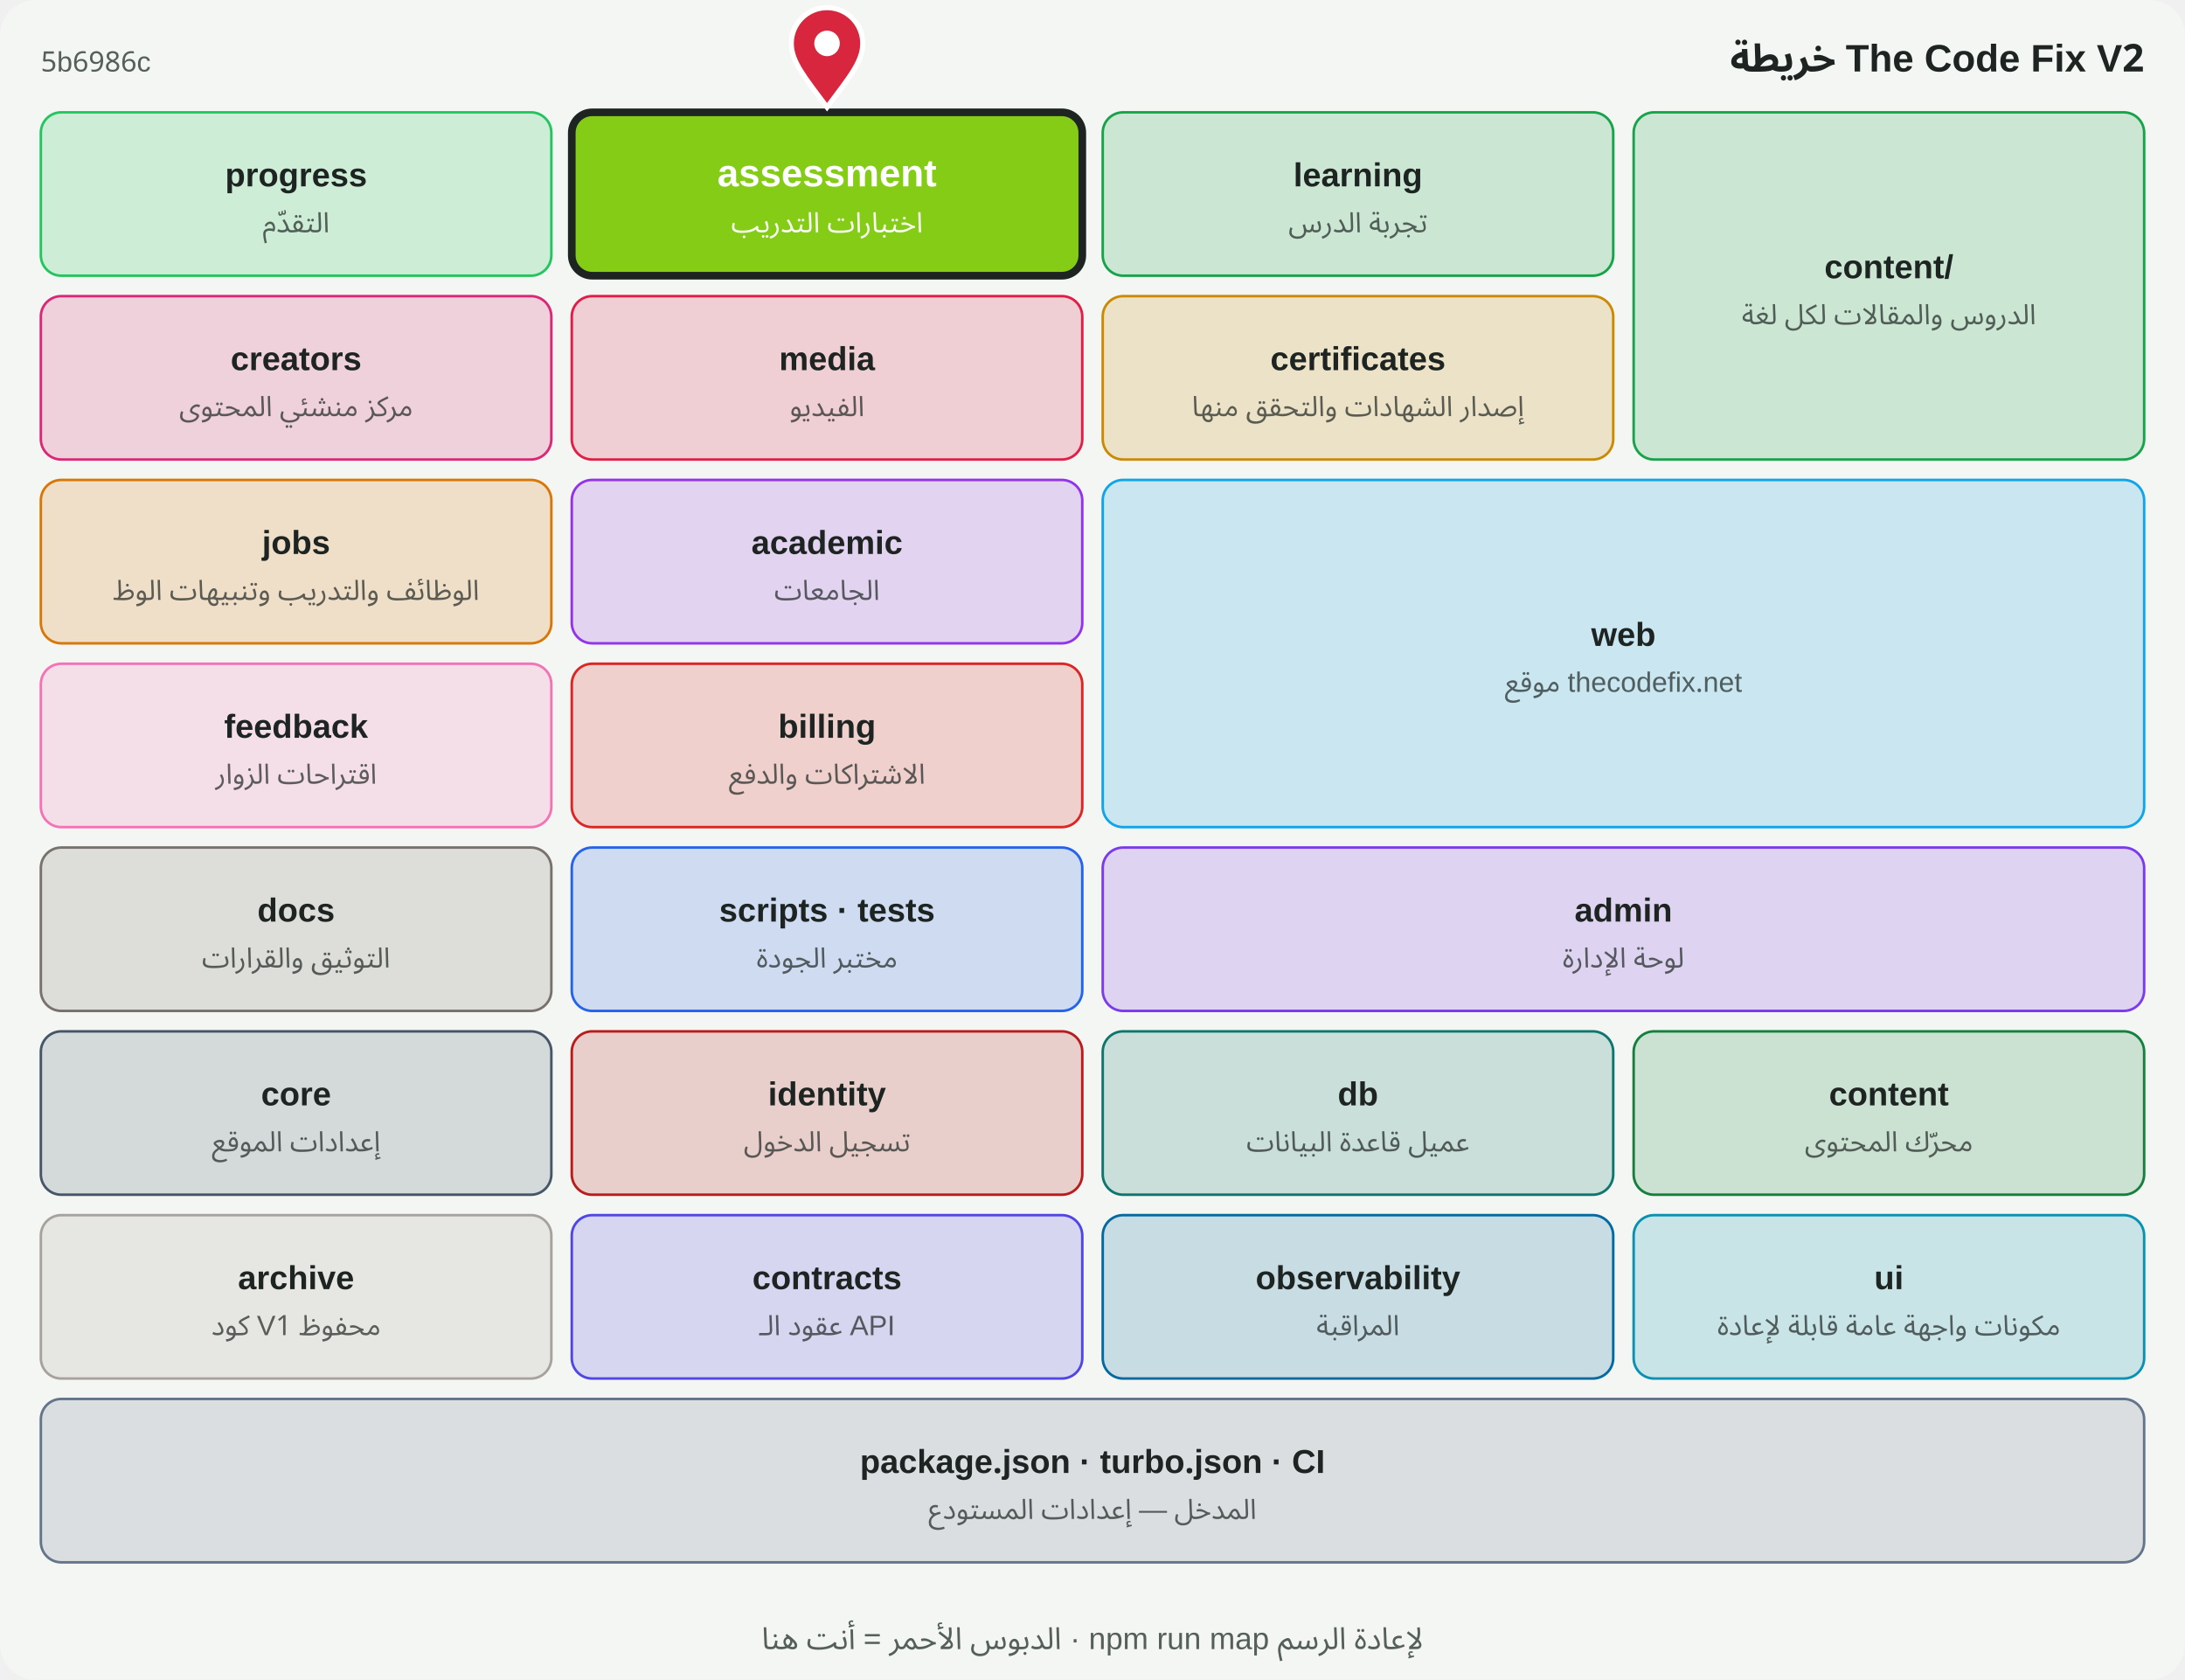
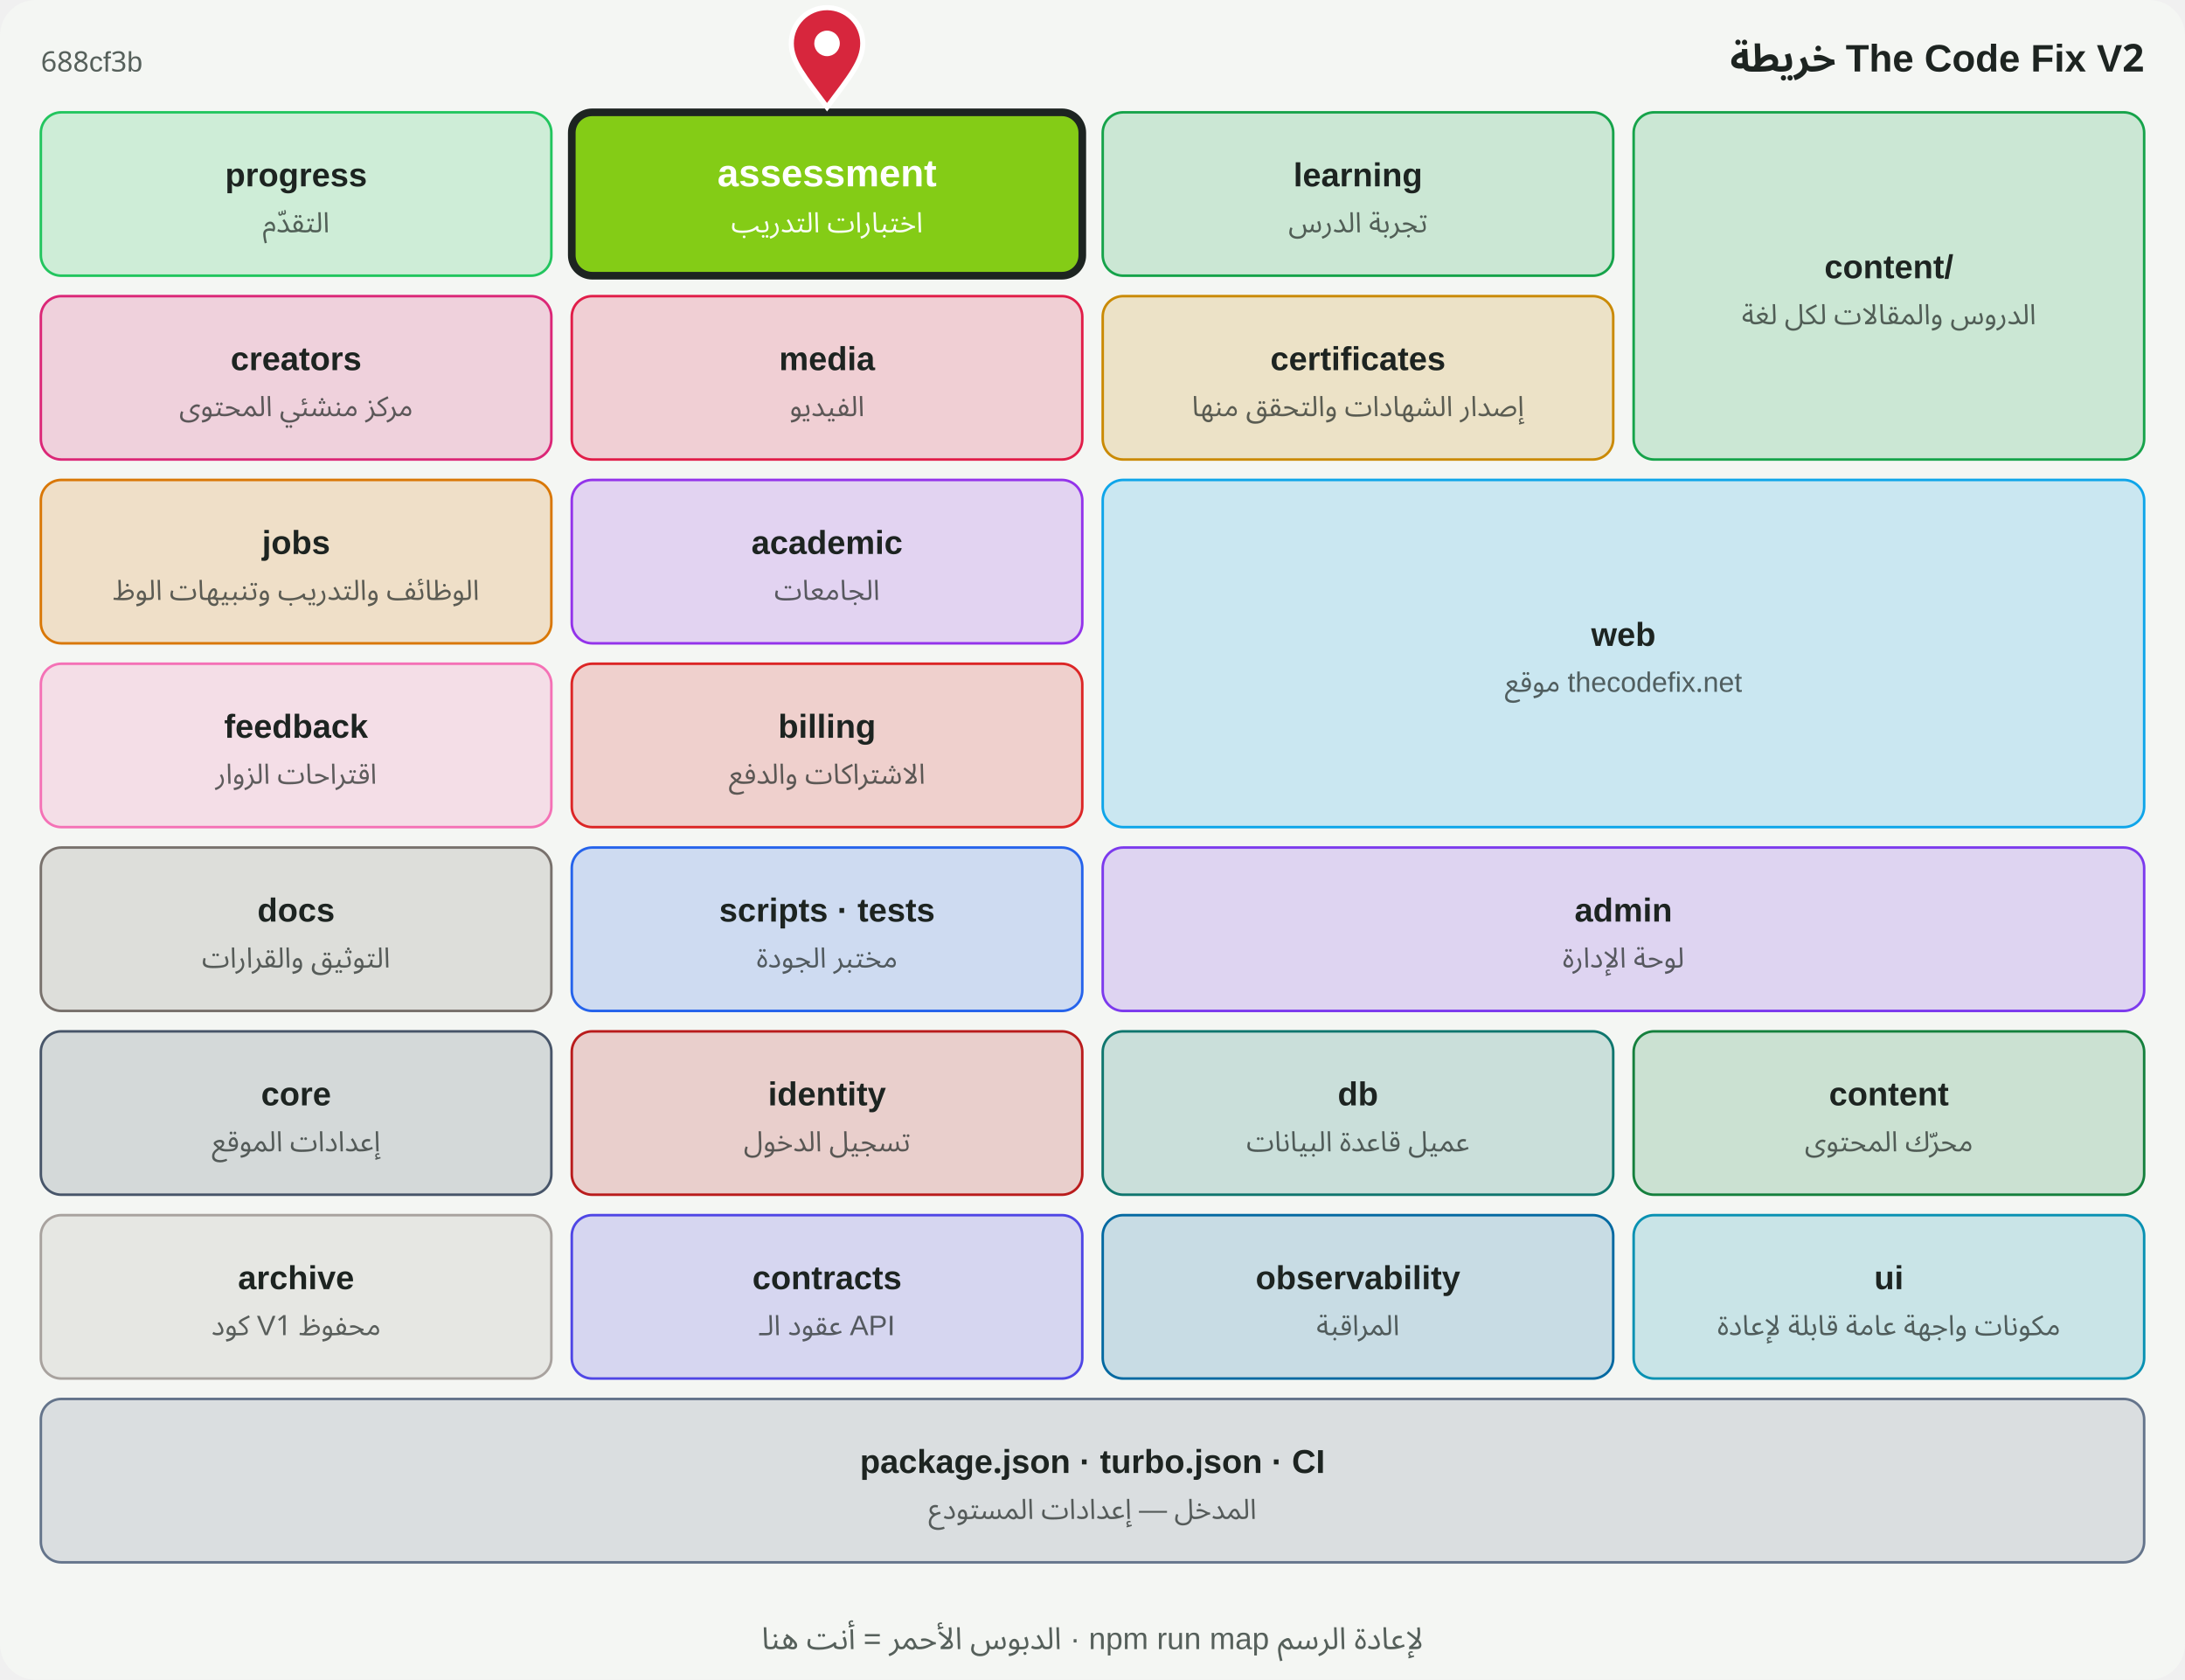
<svg xmlns="http://www.w3.org/2000/svg" viewBox="0 0 856 658" width="856" height="658" font-family="'Segoe UI', Tahoma, 'Noto Sans Arabic', Arial, sans-serif" role="img" aria-label="خريطة مشروع The Code Fix — اختبارات التدريب (@tcf/assessment)">
  <rect width="856" height="658" rx="14" fill="#f4f6f3" />
  <text x="840" y="28" text-anchor="end" font-size="15" font-weight="700" fill="#1d2421">خريطة The Code Fix V2</text>
-   <text x="16" y="28" font-size="11" fill="#56605b">5b6986c</text>
+   <text x="16" y="28" font-size="11" fill="#56605b">688cf3b</text>
  <g>
    <rect x="640" y="44" width="200" height="136" rx="8" fill="#16a34a" fill-opacity="0.18" stroke="#16a34a" stroke-width="1" />
    <text x="740" y="109" text-anchor="middle" font-size="13" font-weight="600" fill="#1d2421">content/</text>
    <text x="740" y="127" text-anchor="middle" font-size="11" fill="#1d2421" fill-opacity="0.7">الدروس والمقالات لكل لغة</text>
  </g>
  <g>
    <rect x="432" y="44" width="200" height="64" rx="8" fill="#16a34a" fill-opacity="0.18" stroke="#16a34a" stroke-width="1" />
    <text x="532" y="73" text-anchor="middle" font-size="13" font-weight="600" fill="#1d2421">learning</text>
    <text x="532" y="91" text-anchor="middle" font-size="11" fill="#1d2421" fill-opacity="0.7">تجربة الدرس</text>
  </g>
  <g>
    <rect x="224" y="44" width="200" height="64" rx="8" fill="#84cc16" fill-opacity="1" stroke="#1d2421" stroke-width="3" />
    <text x="324" y="73" text-anchor="middle" font-size="15" font-weight="700" fill="#ffffff">assessment</text>
    <text x="324" y="91" text-anchor="middle" font-size="11" fill="#ffffff" fill-opacity="0.95">اختبارات التدريب</text>
  </g>
  <path d="M324 42 c-9 -12 -14 -18 -14 -25 a14 14 0 0 1 28 0 c0 7 -5 13 -14 25z" fill="#d7263d" stroke="#fff" stroke-width="2" />
  <circle cx="324" cy="17" r="5" fill="#fff" />
  <g>
    <rect x="16" y="44" width="200" height="64" rx="8" fill="#22c55e" fill-opacity="0.18" stroke="#22c55e" stroke-width="1" />
    <text x="116" y="73" text-anchor="middle" font-size="13" font-weight="600" fill="#1d2421">progress</text>
    <text x="116" y="91" text-anchor="middle" font-size="11" fill="#1d2421" fill-opacity="0.7">التقدّم</text>
  </g>
  <g>
    <rect x="432" y="116" width="200" height="64" rx="8" fill="#ca8a04" fill-opacity="0.18" stroke="#ca8a04" stroke-width="1" />
    <text x="532" y="145" text-anchor="middle" font-size="13" font-weight="600" fill="#1d2421">certificates</text>
    <text x="532" y="163" text-anchor="middle" font-size="11" fill="#1d2421" fill-opacity="0.7">إصدار الشهادات والتحقق منها</text>
  </g>
  <g>
    <rect x="224" y="116" width="200" height="64" rx="8" fill="#e11d48" fill-opacity="0.18" stroke="#e11d48" stroke-width="1" />
    <text x="324" y="145" text-anchor="middle" font-size="13" font-weight="600" fill="#1d2421">media</text>
    <text x="324" y="163" text-anchor="middle" font-size="11" fill="#1d2421" fill-opacity="0.7">الفيديو</text>
  </g>
  <g>
    <rect x="16" y="116" width="200" height="64" rx="8" fill="#db2777" fill-opacity="0.18" stroke="#db2777" stroke-width="1" />
    <text x="116" y="145" text-anchor="middle" font-size="13" font-weight="600" fill="#1d2421">creators</text>
    <text x="116" y="163" text-anchor="middle" font-size="11" fill="#1d2421" fill-opacity="0.7">مركز منشئي المحتوى</text>
  </g>
  <g>
    <rect x="432" y="188" width="408" height="136" rx="8" fill="#0ea5e9" fill-opacity="0.18" stroke="#0ea5e9" stroke-width="1" />
    <text x="636" y="253" text-anchor="middle" font-size="13" font-weight="600" fill="#1d2421">web</text>
    <text x="636" y="271" text-anchor="middle" font-size="11" fill="#1d2421" fill-opacity="0.7">موقع thecodefix.net</text>
  </g>
  <g>
    <rect x="224" y="188" width="200" height="64" rx="8" fill="#9333ea" fill-opacity="0.18" stroke="#9333ea" stroke-width="1" />
    <text x="324" y="217" text-anchor="middle" font-size="13" font-weight="600" fill="#1d2421">academic</text>
    <text x="324" y="235" text-anchor="middle" font-size="11" fill="#1d2421" fill-opacity="0.7">الجامعات</text>
  </g>
  <g>
    <rect x="16" y="188" width="200" height="64" rx="8" fill="#d97706" fill-opacity="0.18" stroke="#d97706" stroke-width="1" />
    <text x="116" y="217" text-anchor="middle" font-size="13" font-weight="600" fill="#1d2421">jobs</text>
    <text x="116" y="235" text-anchor="middle" font-size="11" fill="#1d2421" fill-opacity="0.7">الوظائف والتدريب وتنبيهات الوظ</text>
  </g>
  <g>
    <rect x="224" y="260" width="200" height="64" rx="8" fill="#dc2626" fill-opacity="0.18" stroke="#dc2626" stroke-width="1" />
    <text x="324" y="289" text-anchor="middle" font-size="13" font-weight="600" fill="#1d2421">billing</text>
    <text x="324" y="307" text-anchor="middle" font-size="11" fill="#1d2421" fill-opacity="0.7">الاشتراكات والدفع</text>
  </g>
  <g>
    <rect x="16" y="260" width="200" height="64" rx="8" fill="#f472b6" fill-opacity="0.18" stroke="#f472b6" stroke-width="1" />
    <text x="116" y="289" text-anchor="middle" font-size="13" font-weight="600" fill="#1d2421">feedback</text>
    <text x="116" y="307" text-anchor="middle" font-size="11" fill="#1d2421" fill-opacity="0.7">اقتراحات الزوار</text>
  </g>
  <g>
    <rect x="432" y="332" width="408" height="64" rx="8" fill="#7c3aed" fill-opacity="0.18" stroke="#7c3aed" stroke-width="1" />
    <text x="636" y="361" text-anchor="middle" font-size="13" font-weight="600" fill="#1d2421">admin</text>
    <text x="636" y="379" text-anchor="middle" font-size="11" fill="#1d2421" fill-opacity="0.7">لوحة الإدارة</text>
  </g>
  <g>
    <rect x="224" y="332" width="200" height="64" rx="8" fill="#2563eb" fill-opacity="0.18" stroke="#2563eb" stroke-width="1" />
    <text x="324" y="361" text-anchor="middle" font-size="13" font-weight="600" fill="#1d2421">scripts · tests</text>
    <text x="324" y="379" text-anchor="middle" font-size="11" fill="#1d2421" fill-opacity="0.7">مختبر الجودة</text>
  </g>
  <g>
    <rect x="16" y="332" width="200" height="64" rx="8" fill="#78716c" fill-opacity="0.18" stroke="#78716c" stroke-width="1" />
    <text x="116" y="361" text-anchor="middle" font-size="13" font-weight="600" fill="#1d2421">docs</text>
    <text x="116" y="379" text-anchor="middle" font-size="11" fill="#1d2421" fill-opacity="0.7">التوثيق والقرارات</text>
  </g>
  <g>
    <rect x="640" y="404" width="200" height="64" rx="8" fill="#15803d" fill-opacity="0.18" stroke="#15803d" stroke-width="1" />
    <text x="740" y="433" text-anchor="middle" font-size="13" font-weight="600" fill="#1d2421">content</text>
    <text x="740" y="451" text-anchor="middle" font-size="11" fill="#1d2421" fill-opacity="0.7">محرّك المحتوى</text>
  </g>
  <g>
    <rect x="432" y="404" width="200" height="64" rx="8" fill="#0f766e" fill-opacity="0.18" stroke="#0f766e" stroke-width="1" />
    <text x="532" y="433" text-anchor="middle" font-size="13" font-weight="600" fill="#1d2421">db</text>
    <text x="532" y="451" text-anchor="middle" font-size="11" fill="#1d2421" fill-opacity="0.7">عميل قاعدة البيانات</text>
  </g>
  <g>
    <rect x="224" y="404" width="200" height="64" rx="8" fill="#b91c1c" fill-opacity="0.18" stroke="#b91c1c" stroke-width="1" />
    <text x="324" y="433" text-anchor="middle" font-size="13" font-weight="600" fill="#1d2421">identity</text>
    <text x="324" y="451" text-anchor="middle" font-size="11" fill="#1d2421" fill-opacity="0.7">تسجيل الدخول</text>
  </g>
  <g>
    <rect x="16" y="404" width="200" height="64" rx="8" fill="#475569" fill-opacity="0.18" stroke="#475569" stroke-width="1" />
    <text x="116" y="433" text-anchor="middle" font-size="13" font-weight="600" fill="#1d2421">core</text>
    <text x="116" y="451" text-anchor="middle" font-size="11" fill="#1d2421" fill-opacity="0.7">إعدادات الموقع</text>
  </g>
  <g>
    <rect x="640" y="476" width="200" height="64" rx="8" fill="#0891b2" fill-opacity="0.18" stroke="#0891b2" stroke-width="1" />
    <text x="740" y="505" text-anchor="middle" font-size="13" font-weight="600" fill="#1d2421">ui</text>
    <text x="740" y="523" text-anchor="middle" font-size="11" fill="#1d2421" fill-opacity="0.7">مكونات واجهة عامة قابلة لإعادة</text>
  </g>
  <g>
    <rect x="432" y="476" width="200" height="64" rx="8" fill="#0369a1" fill-opacity="0.18" stroke="#0369a1" stroke-width="1" />
    <text x="532" y="505" text-anchor="middle" font-size="13" font-weight="600" fill="#1d2421">observability</text>
    <text x="532" y="523" text-anchor="middle" font-size="11" fill="#1d2421" fill-opacity="0.7">المراقبة</text>
  </g>
  <g>
    <rect x="224" y="476" width="200" height="64" rx="8" fill="#4f46e5" fill-opacity="0.18" stroke="#4f46e5" stroke-width="1" />
    <text x="324" y="505" text-anchor="middle" font-size="13" font-weight="600" fill="#1d2421">contracts</text>
    <text x="324" y="523" text-anchor="middle" font-size="11" fill="#1d2421" fill-opacity="0.7">عقود الـ API</text>
  </g>
  <g>
    <rect x="16" y="476" width="200" height="64" rx="8" fill="#a8a29e" fill-opacity="0.18" stroke="#a8a29e" stroke-width="1" />
    <text x="116" y="505" text-anchor="middle" font-size="13" font-weight="600" fill="#1d2421">archive</text>
    <text x="116" y="523" text-anchor="middle" font-size="11" fill="#1d2421" fill-opacity="0.7">كود V1 محفوظ</text>
  </g>
  <g>
    <rect x="16" y="548" width="824" height="64" rx="8" fill="#64748b" fill-opacity="0.18" stroke="#64748b" stroke-width="1" />
    <text x="428" y="577" text-anchor="middle" font-size="13" font-weight="600" fill="#1d2421">package.json · turbo.json · CI</text>
    <text x="428" y="595" text-anchor="middle" font-size="11" fill="#1d2421" fill-opacity="0.7">المدخل — إعدادات المستودع</text>
  </g>
  <text x="428" y="646" text-anchor="middle" font-size="12" fill="#56605b">الدبوس الأحمر = أنت هنا · npm run map لإعادة الرسم</text>
</svg>
